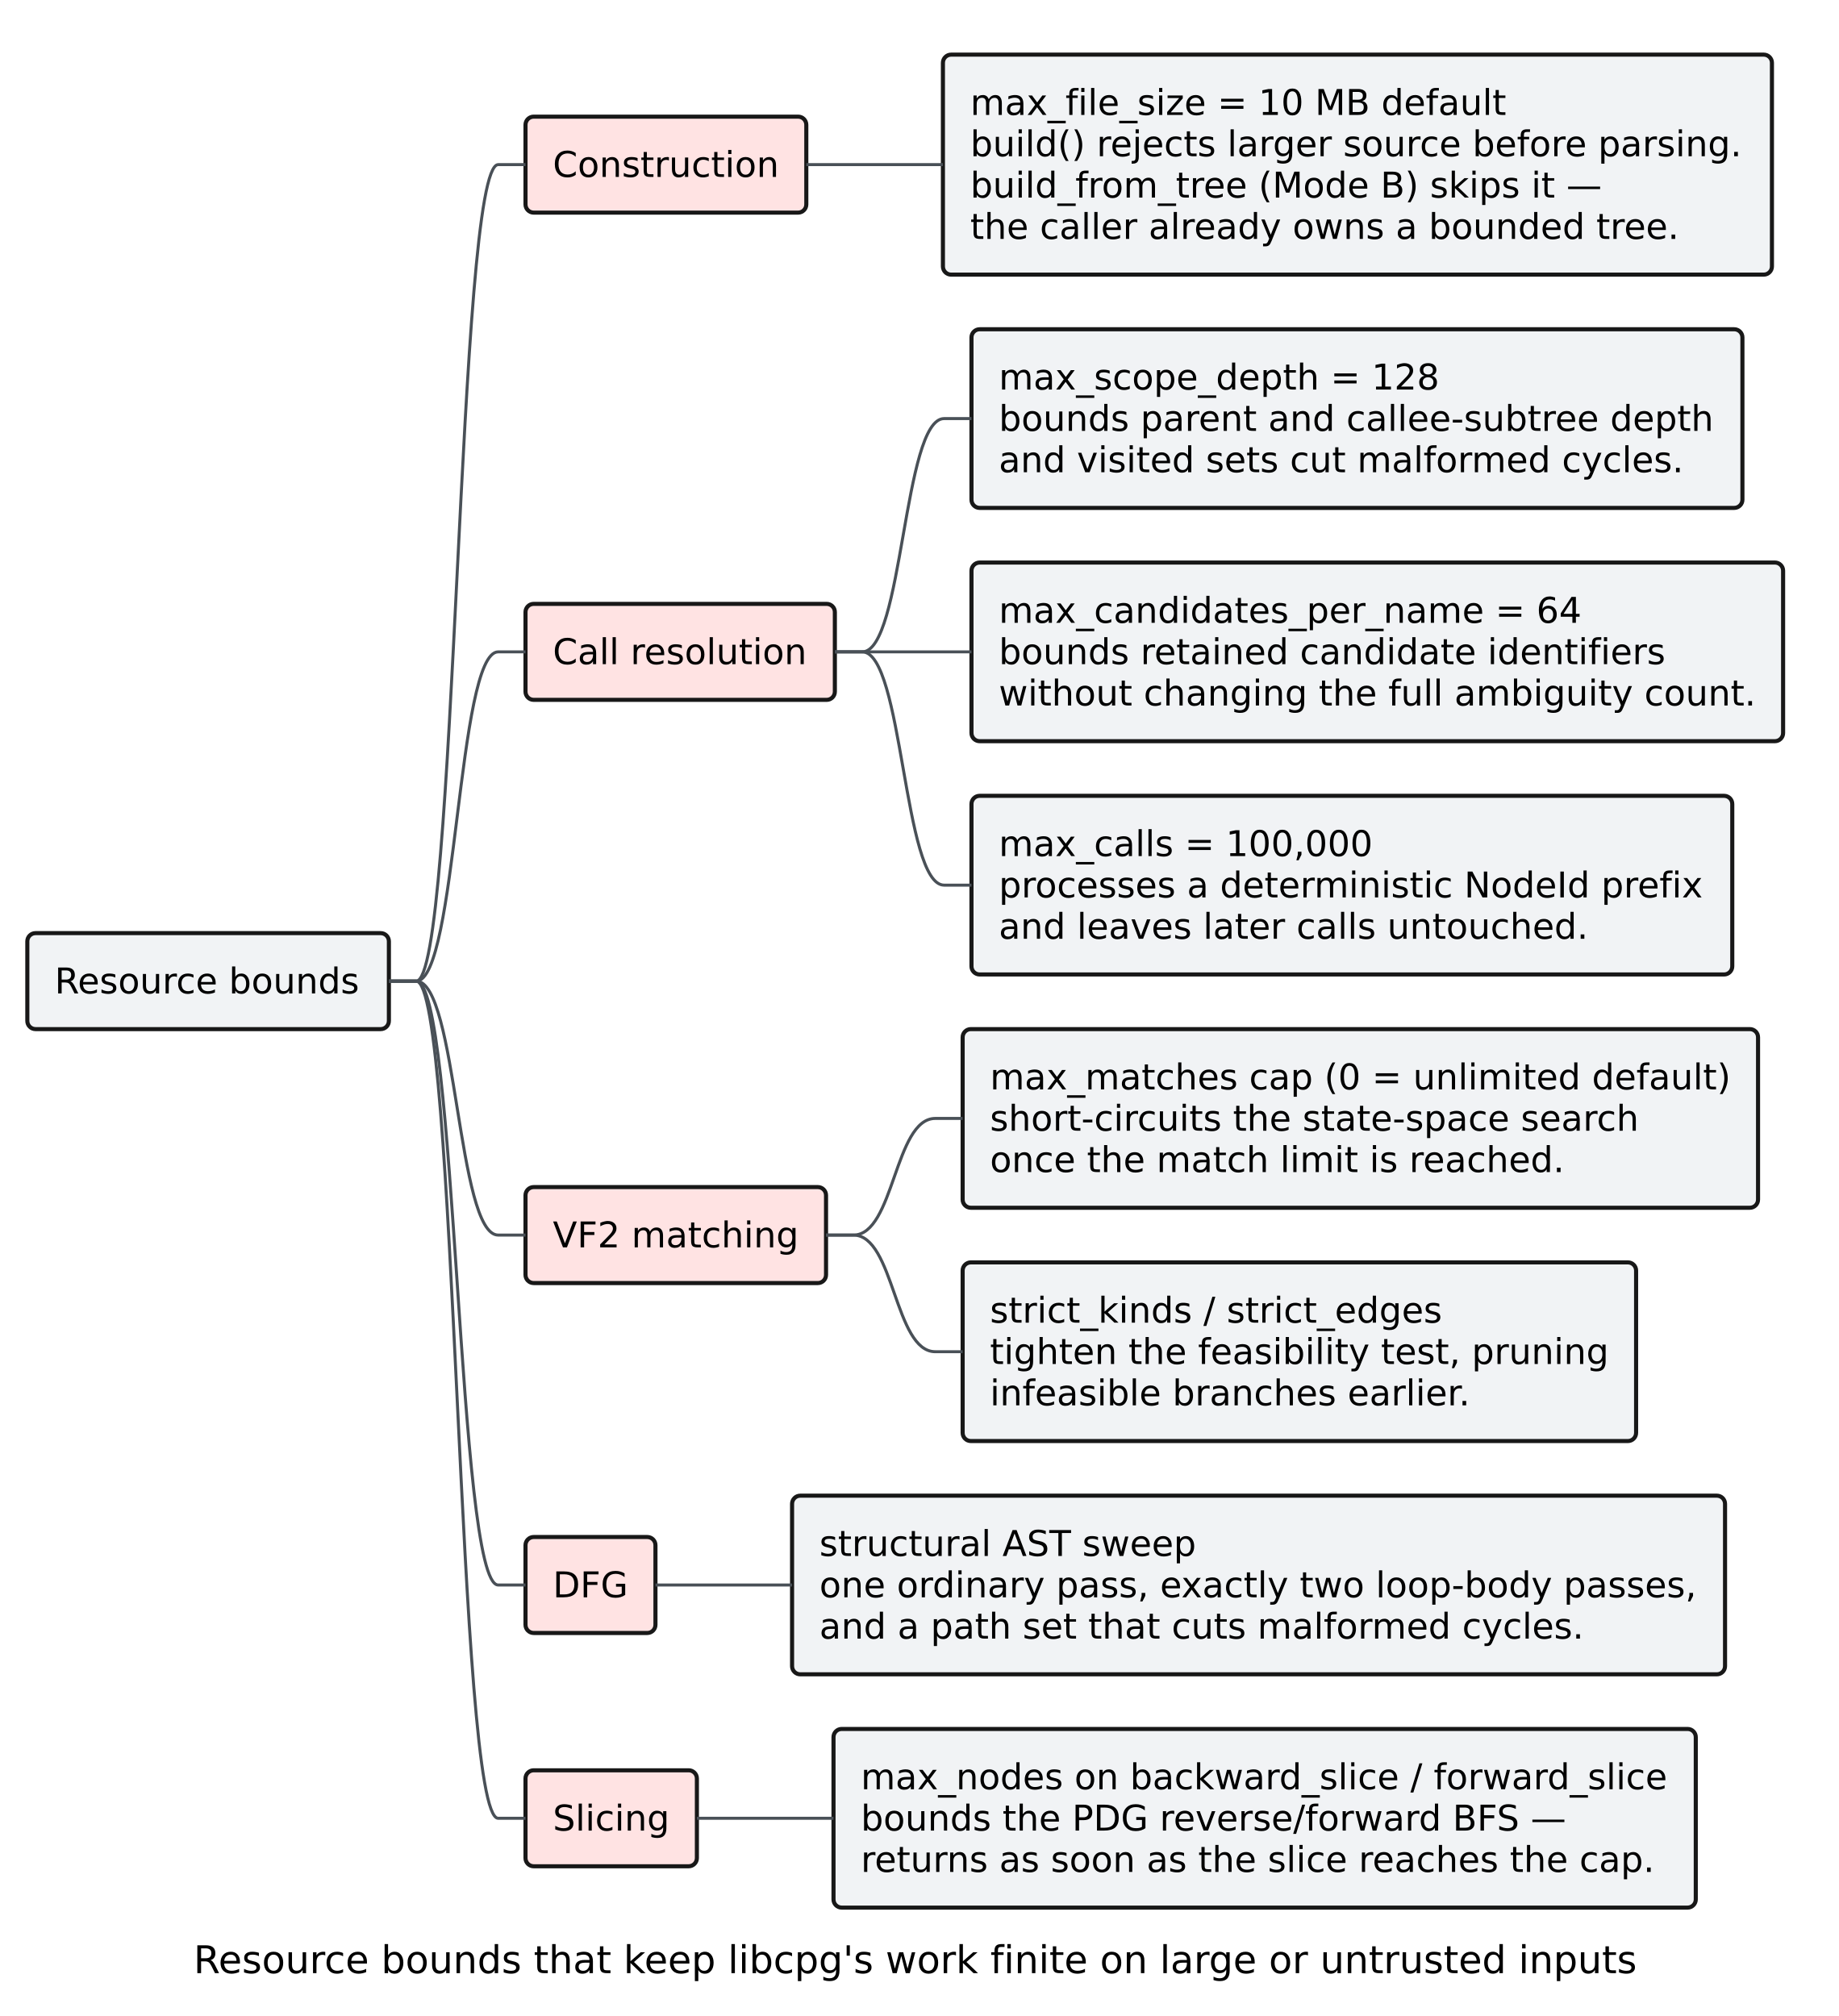
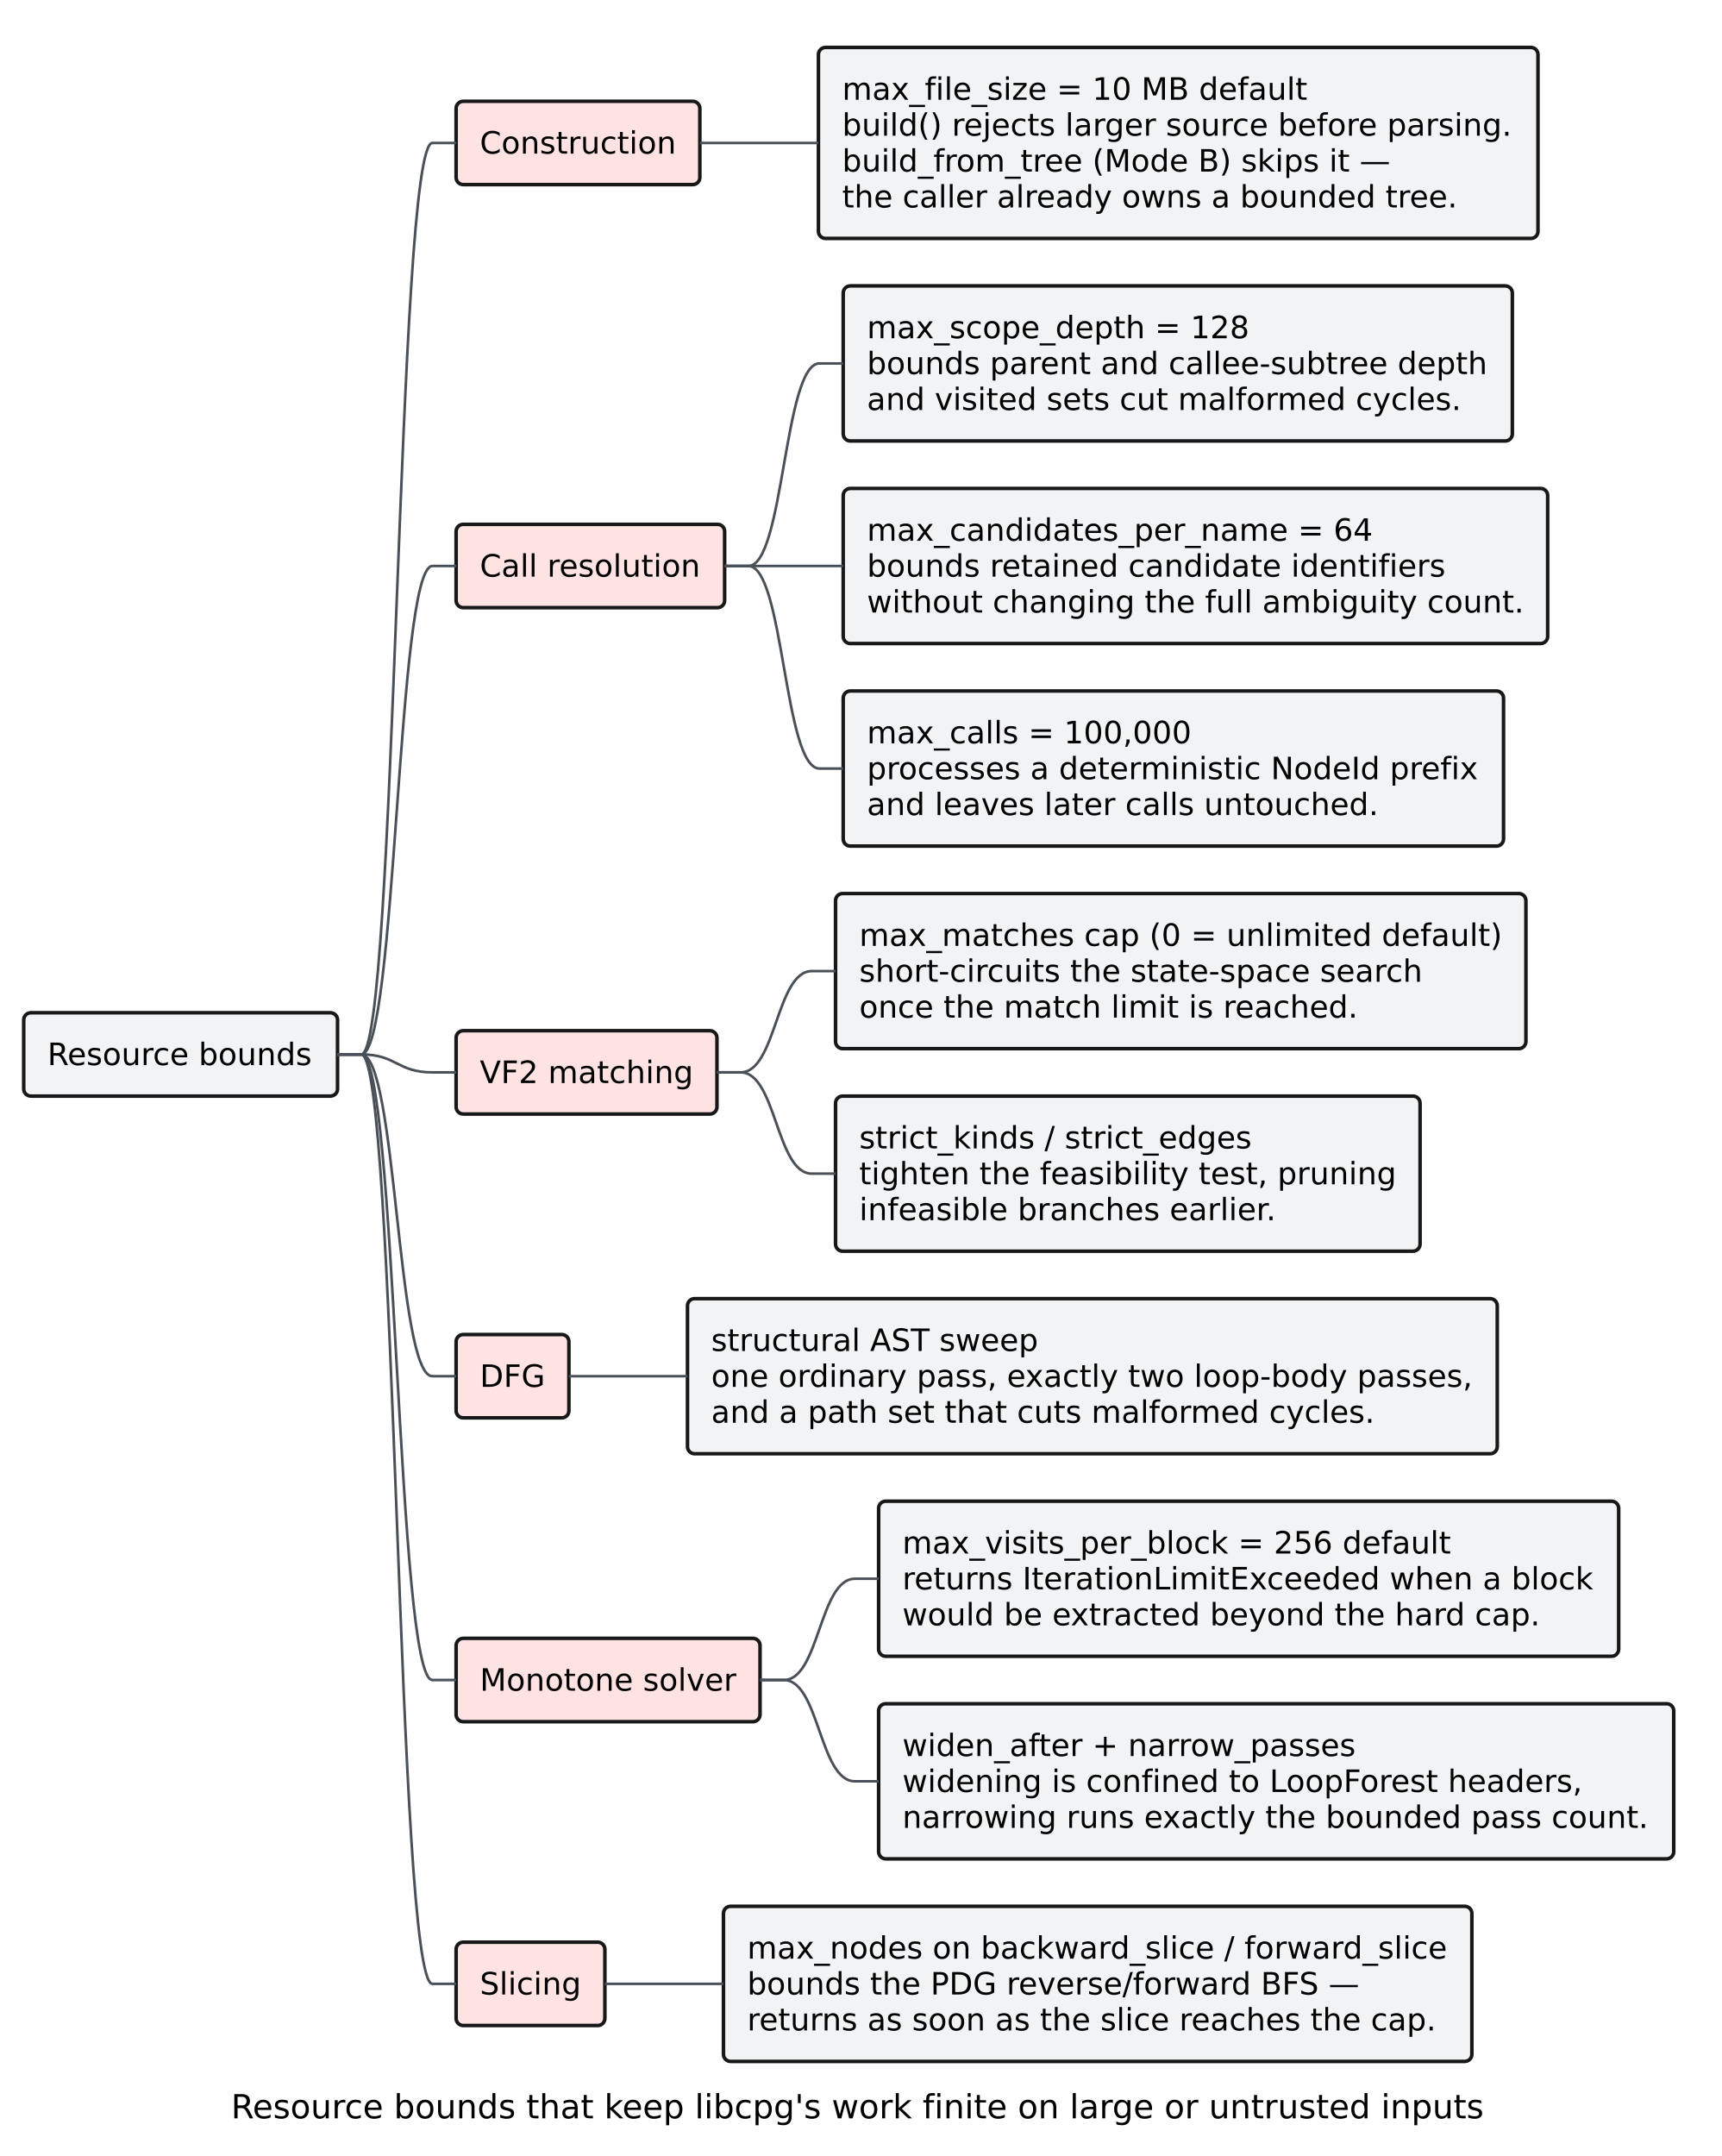
- <svg xmlns="http://www.w3.org/2000/svg" contentStyleType="text/css" data-diagram-type="MINDMAP" height="738px" preserveAspectRatio="none" style="width:673px;height:738px;background:#FFFFFF;" version="1.1" viewBox="0 0 673 738" width="673px" zoomAndPan="magnify">
+ <svg xmlns="http://www.w3.org/2000/svg" contentStyleType="text/css" data-diagram-type="MINDMAP" height="909px" preserveAspectRatio="none" style="width:726px;height:909px;background:#FFFFFF;" version="1.1" viewBox="0 0 726 909" width="726px" zoomAndPan="magnify">
  <defs />
  <g>
-     <rect fill="#F1F3F5" height="35.133" rx="3" ry="3" style="stroke:#181818;stroke-width:1.5;" width="132.328" x="10" y="341.594" />
-     <text fill="#000000" font-family="'DejaVu Sans'" font-size="13" lengthAdjust="spacing" textLength="112.328" x="20" y="363.661">Resource bounds</text>
+     <rect fill="#F1F3F5" height="35.133" rx="3" ry="3" style="stroke:#181818;stroke-width:1.5;" width="132.328" x="10" y="426.992" />
+     <text fill="#000000" font-family="'DejaVu Sans'" font-size="13" lengthAdjust="spacing" textLength="112.328" x="20" y="449.059">Resource bounds</text>
    <rect fill="#FFE3E3" height="35.133" rx="3" ry="3" style="stroke:#181818;stroke-width:1.5;" width="102.773" x="192.328" y="42.699" />
    <text fill="#000000" font-family="'DejaVu Sans'" font-size="13" lengthAdjust="spacing" textLength="82.773" x="202.328" y="64.766">Construction</text>
    <rect fill="#F1F3F5" height="80.531" rx="3" ry="3" style="stroke:#181818;stroke-width:1.5;" width="303.41" x="345.102" y="20" />
    <text fill="#000000" font-family="'DejaVu Sans'" font-size="13" lengthAdjust="spacing" textLength="196.168" x="355.102" y="42.067">max_file_size = 10 MB default</text>
    <text fill="#000000" font-family="'DejaVu Sans'" font-size="13" lengthAdjust="spacing" textLength="283.41" x="355.102" y="57.2">build() rejects larger source before parsing.</text>
    <text fill="#000000" font-family="'DejaVu Sans'" font-size="13" lengthAdjust="spacing" textLength="231.734" x="355.102" y="72.332">build_from_tree (Mode B) skips it —</text>
    <text fill="#000000" font-family="'DejaVu Sans'" font-size="13" lengthAdjust="spacing" textLength="259.962" x="355.102" y="87.465">the caller already owns a bounded tree.</text>
    <path d="M295.102,60.266 L305.102,60.266 C320.102,60.266 320.102,60.266 335.102,60.266 L345.102,60.266" fill="none" style="stroke:#495057;stroke-width:1.1;" />
-     <path d="M142.328,359.16 L152.328,359.16 C167.328,359.16 167.328,60.266 182.328,60.266 L192.328,60.266" fill="none" style="stroke:#495057;stroke-width:1.1;" />
+     <path d="M142.328,444.559 L152.328,444.559 C167.328,444.559 167.328,60.266 182.328,60.266 L192.328,60.266" fill="none" style="stroke:#495057;stroke-width:1.1;" />
    <rect fill="#FFE3E3" height="35.133" rx="3" ry="3" style="stroke:#181818;stroke-width:1.5;" width="113.222" x="192.328" y="221.062" />
    <text fill="#000000" font-family="'DejaVu Sans'" font-size="13" lengthAdjust="spacing" textLength="93.222" x="202.328" y="243.129">Call resolution</text>
    <rect fill="#F1F3F5" height="65.398" rx="3" ry="3" style="stroke:#181818;stroke-width:1.5;" width="282.158" x="355.55" y="120.531" />
    <text fill="#000000" font-family="'DejaVu Sans'" font-size="13" lengthAdjust="spacing" textLength="161.256" x="365.55" y="142.598">max_scope_depth = 128</text>
    <text fill="#000000" font-family="'DejaVu Sans'" font-size="13" lengthAdjust="spacing" textLength="262.158" x="365.55" y="157.731">bounds parent and callee-subtree depth</text>
    <text fill="#000000" font-family="'DejaVu Sans'" font-size="13" lengthAdjust="spacing" textLength="250.815" x="365.55" y="172.864">and visited sets cut malformed cycles.</text>
    <path d="M305.55,238.629 L315.55,238.629 C330.55,238.629 330.55,153.231 345.55,153.231 L355.55,153.231" fill="none" style="stroke:#495057;stroke-width:1.1;" />
    <rect fill="#F1F3F5" height="65.398" rx="3" ry="3" style="stroke:#181818;stroke-width:1.5;" width="297.05" x="355.55" y="205.93" />
    <text fill="#000000" font-family="'DejaVu Sans'" font-size="13" lengthAdjust="spacing" textLength="213.288" x="365.55" y="227.997">max_candidates_per_name = 64</text>
    <text fill="#000000" font-family="'DejaVu Sans'" font-size="13" lengthAdjust="spacing" textLength="244.258" x="365.55" y="243.129">bounds retained candidate identifiers</text>
    <text fill="#000000" font-family="'DejaVu Sans'" font-size="13" lengthAdjust="spacing" textLength="277.05" x="365.55" y="258.262">without changing the full ambiguity count.</text>
    <path d="M305.55,238.629 L315.55,238.629 C330.55,238.629 330.55,238.629 345.55,238.629 L355.55,238.629" fill="none" style="stroke:#495057;stroke-width:1.1;" />
    <rect fill="#F1F3F5" height="65.398" rx="3" ry="3" style="stroke:#181818;stroke-width:1.5;" width="278.445" x="355.55" y="291.328" />
    <text fill="#000000" font-family="'DejaVu Sans'" font-size="13" lengthAdjust="spacing" textLength="136.849" x="365.55" y="313.395">max_calls = 100,000</text>
    <text fill="#000000" font-family="'DejaVu Sans'" font-size="13" lengthAdjust="spacing" textLength="258.445" x="365.55" y="328.528">processes a deterministic NodeId prefix</text>
    <text fill="#000000" font-family="'DejaVu Sans'" font-size="13" lengthAdjust="spacing" textLength="215.693" x="365.55" y="343.661">and leaves later calls untouched.</text>
    <path d="M305.55,238.629 L315.55,238.629 C330.55,238.629 330.55,324.027 345.55,324.027 L355.55,324.027" fill="none" style="stroke:#495057;stroke-width:1.1;" />
-     <path d="M142.328,359.16 L152.328,359.16 C167.328,359.16 167.328,238.629 182.328,238.629 L192.328,238.629" fill="none" style="stroke:#495057;stroke-width:1.1;" />
+     <path d="M142.328,444.559 L152.328,444.559 C167.328,444.559 167.328,238.629 182.328,238.629 L192.328,238.629" fill="none" style="stroke:#495057;stroke-width:1.1;" />
    <rect fill="#FFE3E3" height="35.133" rx="3" ry="3" style="stroke:#181818;stroke-width:1.5;" width="109.991" x="192.328" y="434.559" />
    <text fill="#000000" font-family="'DejaVu Sans'" font-size="13" lengthAdjust="spacing" textLength="89.991" x="202.328" y="456.625">VF2 matching</text>
    <rect fill="#F1F3F5" height="65.398" rx="3" ry="3" style="stroke:#181818;stroke-width:1.5;" width="291.108" x="352.319" y="376.727" />
    <text fill="#000000" font-family="'DejaVu Sans'" font-size="13" lengthAdjust="spacing" textLength="271.108" x="362.319" y="398.793">max_matches cap (0 = unlimited default)</text>
    <text fill="#000000" font-family="'DejaVu Sans'" font-size="13" lengthAdjust="spacing" textLength="238.031" x="362.319" y="413.926">short-circuits the state-space search</text>
    <text fill="#000000" font-family="'DejaVu Sans'" font-size="13" lengthAdjust="spacing" textLength="210.507" x="362.319" y="429.059">once the match limit is reached.</text>
    <path d="M302.319,452.125 L312.319,452.125 C327.319,452.125 327.319,409.426 342.319,409.426 L352.319,409.426" fill="none" style="stroke:#495057;stroke-width:1.1;" />
    <rect fill="#F1F3F5" height="65.398" rx="3" ry="3" style="stroke:#181818;stroke-width:1.5;" width="246.478" x="352.319" y="462.125" />
    <text fill="#000000" font-family="'DejaVu Sans'" font-size="13" lengthAdjust="spacing" textLength="165.464" x="362.319" y="484.192">strict_kinds / strict_edges</text>
    <text fill="#000000" font-family="'DejaVu Sans'" font-size="13" lengthAdjust="spacing" textLength="226.478" x="362.319" y="499.325">tighten the feasibility test, pruning</text>
    <text fill="#000000" font-family="'DejaVu Sans'" font-size="13" lengthAdjust="spacing" textLength="176.871" x="362.319" y="514.457">infeasible branches earlier.</text>
    <path d="M302.319,452.125 L312.319,452.125 C327.319,452.125 327.319,494.824 342.319,494.824 L352.319,494.824" fill="none" style="stroke:#495057;stroke-width:1.1;" />
-     <path d="M142.328,359.16 L152.328,359.16 C167.328,359.16 167.328,452.125 182.328,452.125 L192.328,452.125" fill="none" style="stroke:#495057;stroke-width:1.1;" />
+     <path d="M142.328,444.559 L152.328,444.559 C167.328,444.559 167.328,452.125 182.328,452.125 L192.328,452.125" fill="none" style="stroke:#495057;stroke-width:1.1;" />
    <rect fill="#FFE3E3" height="35.133" rx="3" ry="3" style="stroke:#181818;stroke-width:1.5;" width="47.562" x="192.328" y="562.656" />
    <text fill="#000000" font-family="'DejaVu Sans'" font-size="13" lengthAdjust="spacing" textLength="27.561" x="202.328" y="584.723">DFG</text>
    <rect fill="#F1F3F5" height="65.398" rx="3" ry="3" style="stroke:#181818;stroke-width:1.5;" width="341.458" x="289.89" y="547.523" />
    <text fill="#000000" font-family="'DejaVu Sans'" font-size="13" lengthAdjust="spacing" textLength="137.865" x="299.89" y="569.59">structural AST sweep</text>
    <text fill="#000000" font-family="'DejaVu Sans'" font-size="13" lengthAdjust="spacing" textLength="321.458" x="299.89" y="584.723">one ordinary pass, exactly two loop-body passes,</text>
    <text fill="#000000" font-family="'DejaVu Sans'" font-size="13" lengthAdjust="spacing" textLength="279.963" x="299.89" y="599.856">and a path set that cuts malformed cycles.</text>
    <path d="M239.89,580.223 L249.89,580.223 C264.89,580.223 264.89,580.223 279.89,580.223 L289.89,580.223" fill="none" style="stroke:#495057;stroke-width:1.1;" />
-     <path d="M142.328,359.16 L152.328,359.16 C167.328,359.16 167.328,580.223 182.328,580.223 L192.328,580.223" fill="none" style="stroke:#495057;stroke-width:1.1;" />
-     <rect fill="#FFE3E3" height="35.133" rx="3" ry="3" style="stroke:#181818;stroke-width:1.5;" width="62.726" x="192.328" y="648.055" />
-     <text fill="#000000" font-family="'DejaVu Sans'" font-size="13" lengthAdjust="spacing" textLength="42.726" x="202.328" y="670.122">Slicing</text>
-     <rect fill="#F1F3F5" height="65.398" rx="3" ry="3" style="stroke:#181818;stroke-width:1.5;" width="315.585" x="305.054" y="632.922" />
-     <text fill="#000000" font-family="'DejaVu Sans'" font-size="13" lengthAdjust="spacing" textLength="295.585" x="315.054" y="654.989">max_nodes on backward_slice / forward_slice</text>
-     <text fill="#000000" font-family="'DejaVu Sans'" font-size="13" lengthAdjust="spacing" textLength="258.877" x="315.054" y="670.122">bounds the PDG reverse/forward BFS —</text>
-     <text fill="#000000" font-family="'DejaVu Sans'" font-size="13" lengthAdjust="spacing" textLength="291.269" x="315.054" y="685.254">returns as soon as the slice reaches the cap.</text>
-     <path d="M255.054,665.621 L265.054,665.621 C280.054,665.621 280.054,665.621 295.054,665.621 L305.054,665.621" fill="none" style="stroke:#495057;stroke-width:1.1;" />
-     <path d="M142.328,359.16 L152.328,359.16 C167.328,359.16 167.328,665.621 182.328,665.621 L192.328,665.621" fill="none" style="stroke:#495057;stroke-width:1.1;" />
+     <path d="M142.328,444.559 L152.328,444.559 C167.328,444.559 167.328,580.223 182.328,580.223 L192.328,580.223" fill="none" style="stroke:#495057;stroke-width:1.1;" />
+     <rect fill="#FFE3E3" height="35.133" rx="3" ry="3" style="stroke:#181818;stroke-width:1.5;" width="128.158" x="192.328" y="690.754" />
+     <text fill="#000000" font-family="'DejaVu Sans'" font-size="13" lengthAdjust="spacing" textLength="108.158" x="202.328" y="712.821">Monotone solver</text>
+     <rect fill="#F1F3F5" height="65.398" rx="3" ry="3" style="stroke:#181818;stroke-width:1.5;" width="312.056" x="370.486" y="632.922" />
+     <text fill="#000000" font-family="'DejaVu Sans'" font-size="13" lengthAdjust="spacing" textLength="231.315" x="380.486" y="654.989">max_visits_per_block = 256 default</text>
+     <text fill="#000000" font-family="'DejaVu Sans'" font-size="13" lengthAdjust="spacing" textLength="292.056" x="380.486" y="670.122">returns IterationLimitExceeded when a block</text>
+     <text fill="#000000" font-family="'DejaVu Sans'" font-size="13" lengthAdjust="spacing" textLength="269.35" x="380.486" y="685.254">would be extracted beyond the hard cap.</text>
+     <path d="M320.486,708.32 L330.486,708.32 C345.486,708.32 345.486,665.621 360.486,665.621 L370.486,665.621" fill="none" style="stroke:#495057;stroke-width:1.1;" />
+     <rect fill="#F1F3F5" height="65.398" rx="3" ry="3" style="stroke:#181818;stroke-width:1.5;" width="335.275" x="370.486" y="718.32" />
+     <text fill="#000000" font-family="'DejaVu Sans'" font-size="13" lengthAdjust="spacing" textLength="191.89" x="380.486" y="740.387">widen_after + narrow_passes</text>
+     <text fill="#000000" font-family="'DejaVu Sans'" font-size="13" lengthAdjust="spacing" textLength="287.701" x="380.486" y="755.52">widening is confined to LoopForest headers,</text>
+     <text fill="#000000" font-family="'DejaVu Sans'" font-size="13" lengthAdjust="spacing" textLength="315.275" x="380.486" y="770.653">narrowing runs exactly the bounded pass count.</text>
+     <path d="M320.486,708.32 L330.486,708.32 C345.486,708.32 345.486,751.019 360.486,751.019 L370.486,751.019" fill="none" style="stroke:#495057;stroke-width:1.1;" />
+     <path d="M142.328,444.559 L152.328,444.559 C167.328,444.559 167.328,708.32 182.328,708.32 L192.328,708.32" fill="none" style="stroke:#495057;stroke-width:1.1;" />
+     <rect fill="#FFE3E3" height="35.133" rx="3" ry="3" style="stroke:#181818;stroke-width:1.5;" width="62.726" x="192.328" y="818.852" />
+     <text fill="#000000" font-family="'DejaVu Sans'" font-size="13" lengthAdjust="spacing" textLength="42.726" x="202.328" y="840.918">Slicing</text>
+     <rect fill="#F1F3F5" height="65.398" rx="3" ry="3" style="stroke:#181818;stroke-width:1.5;" width="315.585" x="305.054" y="803.719" />
+     <text fill="#000000" font-family="'DejaVu Sans'" font-size="13" lengthAdjust="spacing" textLength="295.585" x="315.054" y="825.786">max_nodes on backward_slice / forward_slice</text>
+     <text fill="#000000" font-family="'DejaVu Sans'" font-size="13" lengthAdjust="spacing" textLength="258.877" x="315.054" y="840.918">bounds the PDG reverse/forward BFS —</text>
+     <text fill="#000000" font-family="'DejaVu Sans'" font-size="13" lengthAdjust="spacing" textLength="291.269" x="315.054" y="856.051">returns as soon as the slice reaches the cap.</text>
+     <path d="M255.054,836.418 L265.054,836.418 C280.054,836.418 280.054,836.418 295.054,836.418 L305.054,836.418" fill="none" style="stroke:#495057;stroke-width:1.1;" />
+     <path d="M142.328,444.559 L152.328,444.559 C167.328,444.559 167.328,836.418 182.328,836.418 L192.328,836.418" fill="none" style="stroke:#495057;stroke-width:1.1;" />
    <g class="caption" data-source-line="2">
-       <text fill="#000000" font-family="'DejaVu Sans'" font-size="14" lengthAdjust="spacing" textLength="529.901" x="70.849" y="722.315">Resource bounds that keep libcpg's work finite on large or untrusted inputs</text>
+       <text fill="#000000" font-family="'DejaVu Sans'" font-size="14" lengthAdjust="spacing" textLength="529.901" x="97.43" y="893.112">Resource bounds that keep libcpg's work finite on large or untrusted inputs</text>
    </g>
  </g>
</svg>
